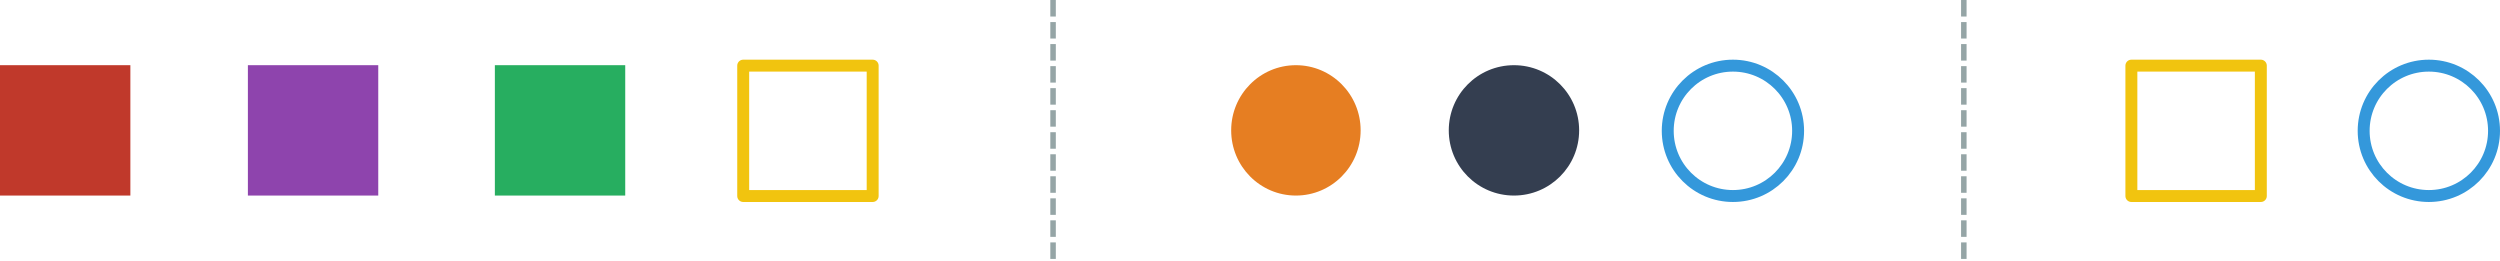
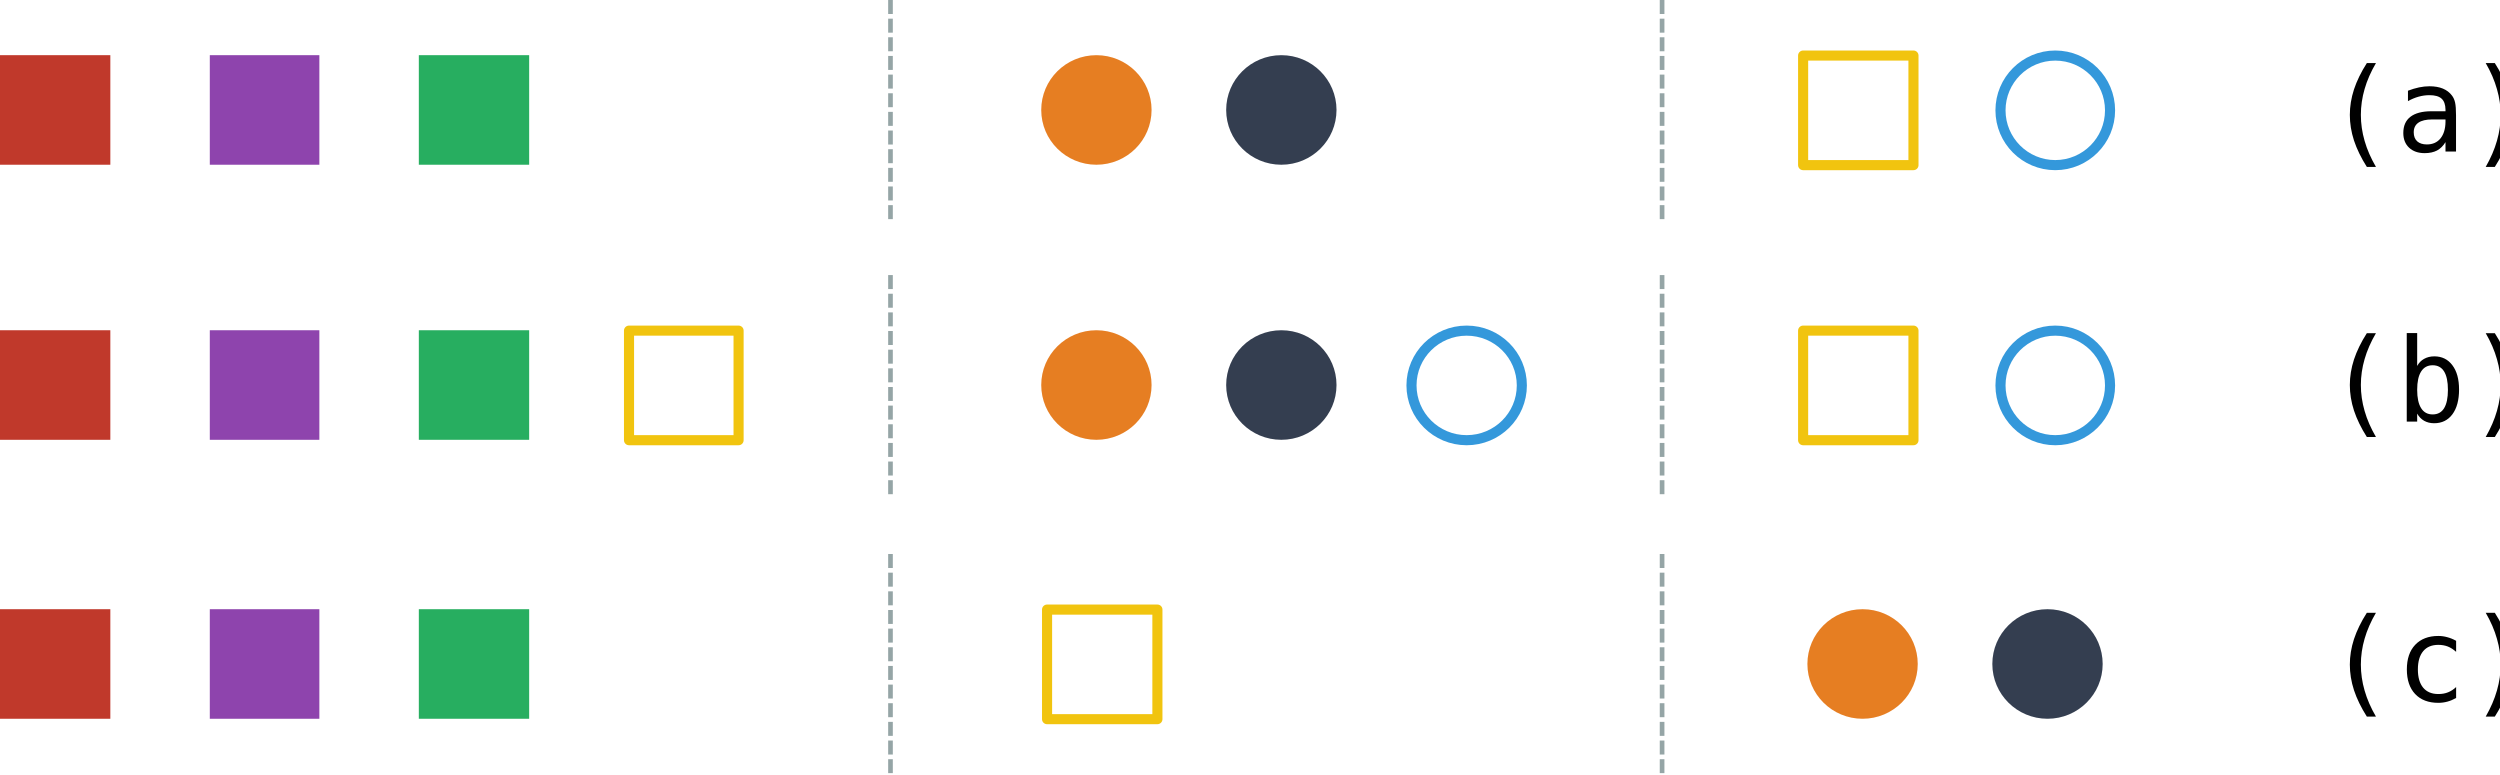
- <svg xmlns="http://www.w3.org/2000/svg" version="1.1" id="svg1361" xml:space="preserve" width="435.68" height="45.36" viewBox="0 0 435.68 45.36">
-   <defs id="defs1365">
+ <svg xmlns="http://www.w3.org/2000/svg" version="1.1" id="svg1315" xml:space="preserve" width="514.773" height="159.44" viewBox="0 0 514.773 159.44">
+   <defs id="defs1319">
+     <clipPath clipPathUnits="userSpaceOnUse" id="clipPath1329">
+       <path d="M 0,1.2207e-4 H 720 V 540 H 0 Z" clip-rule="evenodd" id="path1327" />
+     </clipPath>
+     <clipPath clipPathUnits="userSpaceOnUse" id="clipPath1339">
+       <path d="M 1.0729e-5,0 H 720 V 540 H 1.0729e-5 Z" clip-rule="evenodd" id="path1337" />
+     </clipPath>
    <clipPath clipPathUnits="userSpaceOnUse" id="clipPath1375">
-       <path d="M 0,1.2207e-4 H 720 V 540 H 0 Z" clip-rule="evenodd" id="path1373" />
+       <path d="M 1.0729e-5,0 H 720 V 540 H 1.0729e-5 Z" clip-rule="evenodd" id="path1373" />
    </clipPath>
-     <clipPath clipPathUnits="userSpaceOnUse" id="clipPath1385">
-       <path d="M 1.0729e-5,0 H 720 V 540 H 1.0729e-5 Z" clip-rule="evenodd" id="path1383" />
+     <clipPath clipPathUnits="userSpaceOnUse" id="clipPath1387">
+       <path d="M 1.0729e-5,0 H 720 V 540 H 1.0729e-5 Z" clip-rule="evenodd" id="path1385" />
    </clipPath>
-     <clipPath clipPathUnits="userSpaceOnUse" id="clipPath1425">
-       <path d="M 1.0729e-5,0 H 720 V 540 H 1.0729e-5 Z" clip-rule="evenodd" id="path1423" />
+     <clipPath clipPathUnits="userSpaceOnUse" id="clipPath1399">
+       <path d="M 1.0729e-5,0 H 720 V 540 H 1.0729e-5 Z" clip-rule="evenodd" id="path1397" />
    </clipPath>
-     <clipPath clipPathUnits="userSpaceOnUse" id="clipPath1437">
-       <path d="M 1.0729e-5,0 H 720 V 540 H 1.0729e-5 Z" clip-rule="evenodd" id="path1435" />
+     <clipPath clipPathUnits="userSpaceOnUse" id="clipPath1411">
+       <path d="M 1.0729e-5,0 H 720 V 540 H 1.0729e-5 Z" clip-rule="evenodd" id="path1409" />
    </clipPath>
-     <clipPath clipPathUnits="userSpaceOnUse" id="clipPath1449">
-       <path d="M 1.0729e-5,0 H 720 V 540 H 1.0729e-5 Z" clip-rule="evenodd" id="path1447" />
+     <clipPath clipPathUnits="userSpaceOnUse" id="clipPath1423">
+       <path d="M 1.0729e-5,0 H 720 V 540 H 1.0729e-5 Z" clip-rule="evenodd" id="path1421" />
    </clipPath>
-     <clipPath clipPathUnits="userSpaceOnUse" id="clipPath1461">
-       <path d="M 1.0729e-5,0 H 720 V 540 H 1.0729e-5 Z" clip-rule="evenodd" id="path1459" />
+     <clipPath clipPathUnits="userSpaceOnUse" id="clipPath1435">
+       <path d="M 1.0729e-5,0 H 720 V 540 H 1.0729e-5 Z" clip-rule="evenodd" id="path1433" />
    </clipPath>
-     <clipPath clipPathUnits="userSpaceOnUse" id="clipPath1473">
-       <path d="M 1.0729e-5,0 H 720 V 540 H 1.0729e-5 Z" clip-rule="evenodd" id="path1471" />
+     <clipPath clipPathUnits="userSpaceOnUse" id="clipPath1447">
+       <path d="M 1.0729e-5,0 H 720 V 540 H 1.0729e-5 Z" clip-rule="evenodd" id="path1445" />
    </clipPath>
-     <clipPath clipPathUnits="userSpaceOnUse" id="clipPath1485">
-       <path d="M 1.0729e-5,0 H 720 V 540 H 1.0729e-5 Z" clip-rule="evenodd" id="path1483" />
+     <clipPath clipPathUnits="userSpaceOnUse" id="clipPath1459">
+       <path d="M 1.0729e-5,0 H 720 V 540 H 1.0729e-5 Z" clip-rule="evenodd" id="path1457" />
    </clipPath>
-     <clipPath clipPathUnits="userSpaceOnUse" id="clipPath1497">
-       <path d="M 1.0729e-5,0 H 720 V 540 H 1.0729e-5 Z" clip-rule="evenodd" id="path1495" />
+     <clipPath clipPathUnits="userSpaceOnUse" id="clipPath1471">
+       <path d="M 1.0729e-5,0 H 720 V 540 H 1.0729e-5 Z" clip-rule="evenodd" id="path1469" />
    </clipPath>
-     <clipPath clipPathUnits="userSpaceOnUse" id="clipPath1509">
-       <path d="M 1.0729e-5,0 H 720 V 540 H 1.0729e-5 Z" clip-rule="evenodd" id="path1507" />
+     <clipPath clipPathUnits="userSpaceOnUse" id="clipPath1517">
+       <path d="M 1.0729e-5,0 H 720 V 540 H 1.0729e-5 Z" clip-rule="evenodd" id="path1515" />
    </clipPath>
-     <clipPath clipPathUnits="userSpaceOnUse" id="clipPath1521">
-       <path d="M 1.0729e-5,0 H 720 V 540 H 1.0729e-5 Z" clip-rule="evenodd" id="path1519" />
+     <clipPath clipPathUnits="userSpaceOnUse" id="clipPath1529">
+       <path d="M 1.0729e-5,0 H 720 V 540 H 1.0729e-5 Z" clip-rule="evenodd" id="path1527" />
    </clipPath>
-     <clipPath clipPathUnits="userSpaceOnUse" id="clipPath1567">
-       <path d="M 1.0729e-5,0 H 720 V 540 H 1.0729e-5 Z" clip-rule="evenodd" id="path1565" />
+     <clipPath clipPathUnits="userSpaceOnUse" id="clipPath1563">
+       <path d="M 1.0729e-5,0 H 720 V 540 H 1.0729e-5 Z" clip-rule="evenodd" id="path1561" />
+     </clipPath>
+     <clipPath clipPathUnits="userSpaceOnUse" id="clipPath1575">
+       <path d="M 1.0729e-5,0 H 720 V 540 H 1.0729e-5 Z" clip-rule="evenodd" id="path1573" />
+     </clipPath>
+     <clipPath clipPathUnits="userSpaceOnUse" id="clipPath1587">
+       <path d="M 1.0729e-5,0 H 720 V 540 H 1.0729e-5 Z" clip-rule="evenodd" id="path1585" />
+     </clipPath>
+     <clipPath clipPathUnits="userSpaceOnUse" id="clipPath1599">
+       <path d="M 1.0729e-5,0 H 720 V 540 H 1.0729e-5 Z" clip-rule="evenodd" id="path1597" />
+     </clipPath>
+     <clipPath clipPathUnits="userSpaceOnUse" id="clipPath1637">
+       <path d="M 1.0729e-5,0 H 720 V 540 H 1.0729e-5 Z" clip-rule="evenodd" id="path1635" />
+     </clipPath>
+     <clipPath clipPathUnits="userSpaceOnUse" id="clipPath1649">
+       <path d="M 1.0729e-5,0 H 720 V 540 H 1.0729e-5 Z" clip-rule="evenodd" id="path1647" />
+     </clipPath>
+     <clipPath clipPathUnits="userSpaceOnUse" id="clipPath1661">
+       <path d="M 1.0729e-5,0 H 720 V 540 H 1.0729e-5 Z" clip-rule="evenodd" id="path1659" />
+     </clipPath>
+     <clipPath clipPathUnits="userSpaceOnUse" id="clipPath1673">
+       <path d="M 1.0729e-5,0 H 720 V 540 H 1.0729e-5 Z" clip-rule="evenodd" id="path1671" />
+     </clipPath>
+     <clipPath clipPathUnits="userSpaceOnUse" id="clipPath1685">
+       <path d="M 1.0729e-5,0 H 720 V 540 H 1.0729e-5 Z" clip-rule="evenodd" id="path1683" />
+     </clipPath>
+     <clipPath clipPathUnits="userSpaceOnUse" id="clipPath1697">
+       <path d="M 1.0729e-5,0 H 720 V 540 H 1.0729e-5 Z" clip-rule="evenodd" id="path1695" />
+     </clipPath>
+     <clipPath clipPathUnits="userSpaceOnUse" id="clipPath1709">
+       <path d="M 1.0729e-5,0 H 720 V 540 H 1.0729e-5 Z" clip-rule="evenodd" id="path1707" />
+     </clipPath>
+     <clipPath clipPathUnits="userSpaceOnUse" id="clipPath1789">
+       <path d="M 1.0729e-5,0 H 720 V 540 H 1.0729e-5 Z" clip-rule="evenodd" id="path1787" />
+     </clipPath>
+     <clipPath clipPathUnits="userSpaceOnUse" id="clipPath1801">
+       <path d="M 1.0729e-5,0 H 720 V 540 H 1.0729e-5 Z" clip-rule="evenodd" id="path1799" />
+     </clipPath>
+     <clipPath clipPathUnits="userSpaceOnUse" id="clipPath1813">
+       <path d="M 1.0729e-5,0 H 720 V 540 H 1.0729e-5 Z" clip-rule="evenodd" id="path1811" />
+     </clipPath>
+     <clipPath clipPathUnits="userSpaceOnUse" id="clipPath1825">
+       <path d="M 1.0729e-5,0 H 720 V 540 H 1.0729e-5 Z" clip-rule="evenodd" id="path1823" />
+     </clipPath>
+     <clipPath clipPathUnits="userSpaceOnUse" id="clipPath1837">
+       <path d="M 1.0729e-5,0 H 720 V 540 H 1.0729e-5 Z" clip-rule="evenodd" id="path1835" />
    </clipPath>
  </defs>
-   <g id="g1367" transform="matrix(1.333333,0,0,-1.333333,-228.8,532.48)">
-     <path d="m 171.6,373.8 h 17.04 v 17.04 H 171.6 Z" style="fill:#c0392b;fill-opacity:1;fill-rule:evenodd;stroke:none" id="path1405" />
-     <path d="m 236.28,373.8 h 17.04 v 17.04 h -17.04 z" style="fill:#27ae60;fill-opacity:1;fill-rule:evenodd;stroke:none" id="path1407" />
-     <path d="m 204,373.8 h 17.04 v 17.04 H 204 Z" style="fill:#8e44ad;fill-opacity:1;fill-rule:evenodd;stroke:none" id="path1409" />
-     <path d="m 268.74,373.74 h 16.92 v 17.04 h -16.92 z" style="fill:none;stroke:#f1c40f;stroke-width:1.56;stroke-linecap:butt;stroke-linejoin:round;stroke-miterlimit:10;stroke-dasharray:none;stroke-opacity:1" id="path1411" />
-     <path d="m 389.58,382.26 c 0,4.71 3.81,8.52 8.52,8.52 4.71,0 8.52,-3.81 8.52,-8.52 0,-4.71 -3.81,-8.52 -8.52,-8.52 -4.71,0 -8.52,3.81 -8.52,8.52 z" style="fill:none;stroke:#3498db;stroke-width:1.56;stroke-linecap:butt;stroke-linejoin:round;stroke-miterlimit:10;stroke-dasharray:none;stroke-opacity:1" id="path1413" />
-     <path d="m 360.96,382.32 c 0,4.71 3.81,8.52 8.52,8.52 4.71,0 8.52,-3.81 8.52,-8.52 0,-4.71 -3.81,-8.52 -8.52,-8.52 -4.71,0 -8.52,3.81 -8.52,8.52 z" style="fill:#343e50;fill-opacity:1;fill-rule:evenodd;stroke:none" id="path1415" />
-     <path d="m 332.52,382.32 c 0,4.71 3.79,8.52 8.46,8.52 4.67,0 8.46,-3.81 8.46,-8.52 0,-4.71 -3.79,-8.52 -8.46,-8.52 -4.67,0 -8.46,3.81 -8.46,8.52 z" style="fill:#e67e22;fill-opacity:1;fill-rule:evenodd;stroke:none" id="path1417" />
-     <g id="g1549">
-       <path d="M 309.24,399.36 V 365.34" style="fill:none;stroke:#95a5a6;stroke-width:0.72;stroke-linecap:butt;stroke-linejoin:round;stroke-miterlimit:10;stroke-dasharray:2.16, 0.72;stroke-dashoffset:0;stroke-opacity:1" id="path1551" />
+   <g id="g1321" transform="matrix(1.333333,0,0,-1.333333,-220.96,473.28)">
+     <path d="m 165.72,329.52 h 17.04 v 16.92 h -17.04 z" style="fill:#c0392b;fill-opacity:1;fill-rule:evenodd;stroke:none" id="path1359" />
+     <path d="m 230.4,329.52 h 17.04 v 16.92 H 230.4 Z" style="fill:#27ae60;fill-opacity:1;fill-rule:evenodd;stroke:none" id="path1361" />
+     <path d="m 198.12,329.52 h 16.92 v 16.92 h -16.92 z" style="fill:#8e44ad;fill-opacity:1;fill-rule:evenodd;stroke:none" id="path1363" />
+     <path d="m 355.08,337.98 c 0,4.67 3.81,8.46 8.52,8.46 4.71,0 8.52,-3.79 8.52,-8.46 0,-4.67 -3.81,-8.46 -8.52,-8.46 -4.71,0 -8.52,3.79 -8.52,8.46 z" style="fill:#343e50;fill-opacity:1;fill-rule:evenodd;stroke:none" id="path1365" />
+     <path d="m 326.52,337.98 c 0,4.67 3.81,8.46 8.52,8.46 4.71,0 8.52,-3.79 8.52,-8.46 0,-4.67 -3.81,-8.46 -8.52,-8.46 -4.71,0 -8.52,3.79 -8.52,8.46 z" style="fill:#e67e22;fill-opacity:1;fill-rule:evenodd;stroke:none" id="path1367" />
+     <g id="g1499">
+       <path d="M 303.24,354.96 V 320.94" style="fill:none;stroke:#95a5a6;stroke-width:0.72;stroke-linecap:butt;stroke-linejoin:round;stroke-miterlimit:10;stroke-dasharray:2.16, 0.72;stroke-dashoffset:0;stroke-opacity:1" id="path1501" />
    </g>
-     <g id="g1553">
-       <path d="M 428.28,399.36 V 365.34" style="fill:none;stroke:#95a5a6;stroke-width:0.72;stroke-linecap:butt;stroke-linejoin:round;stroke-miterlimit:10;stroke-dasharray:2.16, 0.72;stroke-dashoffset:0;stroke-opacity:1" id="path1555" />
+     <g id="g1503">
+       <path d="M 422.4,354.96 V 320.94" style="fill:none;stroke:#95a5a6;stroke-width:0.72;stroke-linecap:butt;stroke-linejoin:round;stroke-miterlimit:10;stroke-dasharray:2.16, 0.72;stroke-dashoffset:0;stroke-opacity:1" id="path1505" />
    </g>
-     <path d="m 450.18,373.74 h 16.92 v 17.04 h -16.92 z" style="fill:none;stroke:#f1c40f;stroke-width:1.56;stroke-linecap:butt;stroke-linejoin:round;stroke-miterlimit:10;stroke-dasharray:none;stroke-opacity:1" id="path1557" />
-     <path d="m 480.54,382.26 c 0,4.71 3.81,8.52 8.52,8.52 4.71,0 8.52,-3.81 8.52,-8.52 0,-4.71 -3.81,-8.52 -8.52,-8.52 -4.71,0 -8.52,3.81 -8.52,8.52 z" style="fill:none;stroke:#3498db;stroke-width:1.56;stroke-linecap:butt;stroke-linejoin:round;stroke-miterlimit:10;stroke-dasharray:none;stroke-opacity:1" id="path1559" />
+     <path d="m 444.18,329.46 h 17.04 v 16.92 h -17.04 z" style="fill:none;stroke:#f1c40f;stroke-width:1.56;stroke-linecap:butt;stroke-linejoin:round;stroke-miterlimit:10;stroke-dasharray:none;stroke-opacity:1" id="path1507" />
+     <path d="m 474.66,337.92 c 0,4.67 3.79,8.46 8.46,8.46 4.67,0 8.46,-3.79 8.46,-8.46 0,-4.67 -3.79,-8.46 -8.46,-8.46 -4.67,0 -8.46,3.79 -8.46,8.46 z" style="fill:none;stroke:#3498db;stroke-width:1.56;stroke-linecap:butt;stroke-linejoin:round;stroke-miterlimit:10;stroke-dasharray:none;stroke-opacity:1" id="path1509" />
+     <path d="m 165.72,287.04 h 17.04 v 16.92 h -17.04 z" style="fill:#c0392b;fill-opacity:1;fill-rule:evenodd;stroke:none" id="path1737" />
+     <path d="m 230.4,287.04 h 17.04 v 16.92 H 230.4 Z" style="fill:#27ae60;fill-opacity:1;fill-rule:evenodd;stroke:none" id="path1739" />
+     <path d="m 198.12,287.04 h 16.92 v 16.92 h -16.92 z" style="fill:#8e44ad;fill-opacity:1;fill-rule:evenodd;stroke:none" id="path1741" />
+     <path d="m 262.86,286.98 h 16.92 v 16.92 h -16.92 z" style="fill:none;stroke:#f1c40f;stroke-width:1.56;stroke-linecap:butt;stroke-linejoin:round;stroke-miterlimit:10;stroke-dasharray:none;stroke-opacity:1" id="path1743" />
+     <path d="m 383.7,295.44 c 0,4.67 3.81,8.46 8.52,8.46 4.71,0 8.52,-3.79 8.52,-8.46 0,-4.67 -3.81,-8.46 -8.52,-8.46 -4.71,0 -8.52,3.79 -8.52,8.46 z" style="fill:none;stroke:#3498db;stroke-width:1.56;stroke-linecap:butt;stroke-linejoin:round;stroke-miterlimit:10;stroke-dasharray:none;stroke-opacity:1" id="path1745" />
+     <path d="m 355.08,295.5 c 0,4.67 3.81,8.46 8.52,8.46 4.71,0 8.52,-3.79 8.52,-8.46 0,-4.67 -3.81,-8.46 -8.52,-8.46 -4.71,0 -8.52,3.79 -8.52,8.46 z" style="fill:#343e50;fill-opacity:1;fill-rule:evenodd;stroke:none" id="path1747" />
+     <path d="m 326.52,295.5 c 0,4.67 3.81,8.46 8.52,8.46 4.71,0 8.52,-3.79 8.52,-8.46 0,-4.67 -3.81,-8.46 -8.52,-8.46 -4.71,0 -8.52,3.79 -8.52,8.46 z" style="fill:#e67e22;fill-opacity:1;fill-rule:evenodd;stroke:none" id="path1749" />
+     <g id="g1751">
+       <path d="M 303.24,312.48 V 278.46" style="fill:none;stroke:#95a5a6;stroke-width:0.72;stroke-linecap:butt;stroke-linejoin:round;stroke-miterlimit:10;stroke-dasharray:2.16, 0.72;stroke-dashoffset:0;stroke-opacity:1" id="path1753" />
+     </g>
+     <g id="g1755">
+       <path d="M 422.4,312.48 V 278.46" style="fill:none;stroke:#95a5a6;stroke-width:0.72;stroke-linecap:butt;stroke-linejoin:round;stroke-miterlimit:10;stroke-dasharray:2.16, 0.72;stroke-dashoffset:0;stroke-opacity:1" id="path1757" />
+     </g>
+     <path d="m 444.18,286.98 h 17.04 v 16.92 h -17.04 z" style="fill:none;stroke:#f1c40f;stroke-width:1.56;stroke-linecap:butt;stroke-linejoin:round;stroke-miterlimit:10;stroke-dasharray:none;stroke-opacity:1" id="path1759" />
+     <path d="m 474.66,295.44 c 0,4.67 3.79,8.46 8.46,8.46 4.67,0 8.46,-3.79 8.46,-8.46 0,-4.67 -3.79,-8.46 -8.46,-8.46 -4.67,0 -8.46,3.79 -8.46,8.46 z" style="fill:none;stroke:#3498db;stroke-width:1.56;stroke-linecap:butt;stroke-linejoin:round;stroke-miterlimit:10;stroke-dasharray:none;stroke-opacity:1" id="path1761" />
+     <path d="m 165.72,243.96 h 17.04 v 16.92 h -17.04 z" style="fill:#c0392b;fill-opacity:1;fill-rule:evenodd;stroke:none" id="path1763" />
+     <path d="m 230.4,243.96 h 17.04 v 16.92 H 230.4 Z" style="fill:#27ae60;fill-opacity:1;fill-rule:evenodd;stroke:none" id="path1765" />
+     <path d="m 198.12,243.96 h 16.92 v 16.92 h -16.92 z" style="fill:#8e44ad;fill-opacity:1;fill-rule:evenodd;stroke:none" id="path1767" />
+     <path d="m 473.4,252.42 c 0,4.67 3.81,8.46 8.52,8.46 4.71,0 8.52,-3.79 8.52,-8.46 0,-4.67 -3.81,-8.46 -8.52,-8.46 -4.71,0 -8.52,3.79 -8.52,8.46 z" style="fill:#343e50;fill-opacity:1;fill-rule:evenodd;stroke:none" id="path1769" />
+     <path d="m 444.84,252.42 c 0,4.67 3.81,8.46 8.52,8.46 4.71,0 8.52,-3.79 8.52,-8.46 0,-4.67 -3.81,-8.46 -8.52,-8.46 -4.71,0 -8.52,3.79 -8.52,8.46 z" style="fill:#e67e22;fill-opacity:1;fill-rule:evenodd;stroke:none" id="path1771" />
+     <g id="g1773">
+       <path d="M 303.24,269.4 V 235.38" style="fill:none;stroke:#95a5a6;stroke-width:0.72;stroke-linecap:butt;stroke-linejoin:round;stroke-miterlimit:10;stroke-dasharray:2.16, 0.72;stroke-dashoffset:0;stroke-opacity:1" id="path1775" />
+     </g>
+     <g id="g1777">
+       <path d="M 422.4,269.4 V 235.38" style="fill:none;stroke:#95a5a6;stroke-width:0.72;stroke-linecap:butt;stroke-linejoin:round;stroke-miterlimit:10;stroke-dasharray:2.16, 0.72;stroke-dashoffset:0;stroke-opacity:1" id="path1779" />
+     </g>
+     <path d="m 327.42,243.9 h 17.04 v 16.92 h -17.04 z" style="fill:none;stroke:#f1c40f;stroke-width:1.56;stroke-linecap:butt;stroke-linejoin:round;stroke-miterlimit:10;stroke-dasharray:none;stroke-opacity:1" id="path1781" />
+     <g id="g1807">
+       <g id="g1809" clip-path="url(#clipPath1813)">
+         <text transform="matrix(1,0,0,-1,524.86,331.56)" style="font-variant:normal;font-weight:normal;font-size:18px;font-family:Consolas;-inkscape-font-specification:Consolas;writing-mode:lr-tb;fill:#000000;fill-opacity:1;fill-rule:nonzero;stroke:none" id="text1817">
+           <tspan x="0 9.84 19.68" y="0" id="tspan1815">(a)</tspan>
+         </text>
+       </g>
+     </g>
+     <g id="g1819">
+       <g id="g1821" clip-path="url(#clipPath1825)">
+         <text transform="matrix(1,0,0,-1,524.86,289.85)" style="font-variant:normal;font-weight:normal;font-size:18px;font-family:Consolas;-inkscape-font-specification:Consolas;writing-mode:lr-tb;fill:#000000;fill-opacity:1;fill-rule:nonzero;stroke:none" id="text1829">
+           <tspan x="0 9.84 19.68" y="0" id="tspan1827">(b)</tspan>
+         </text>
+       </g>
+     </g>
+     <g id="g1831">
+       <g id="g1833" clip-path="url(#clipPath1837)">
+         <text transform="matrix(1,0,0,-1,524.86,246.67)" style="font-variant:normal;font-weight:normal;font-size:18px;font-family:Consolas;-inkscape-font-specification:Consolas;writing-mode:lr-tb;fill:#000000;fill-opacity:1;fill-rule:nonzero;stroke:none" id="text1841">
+           <tspan x="0 9.84 19.68" y="0" id="tspan1839">(c)</tspan>
+         </text>
+       </g>
+     </g>
  </g>
</svg>
